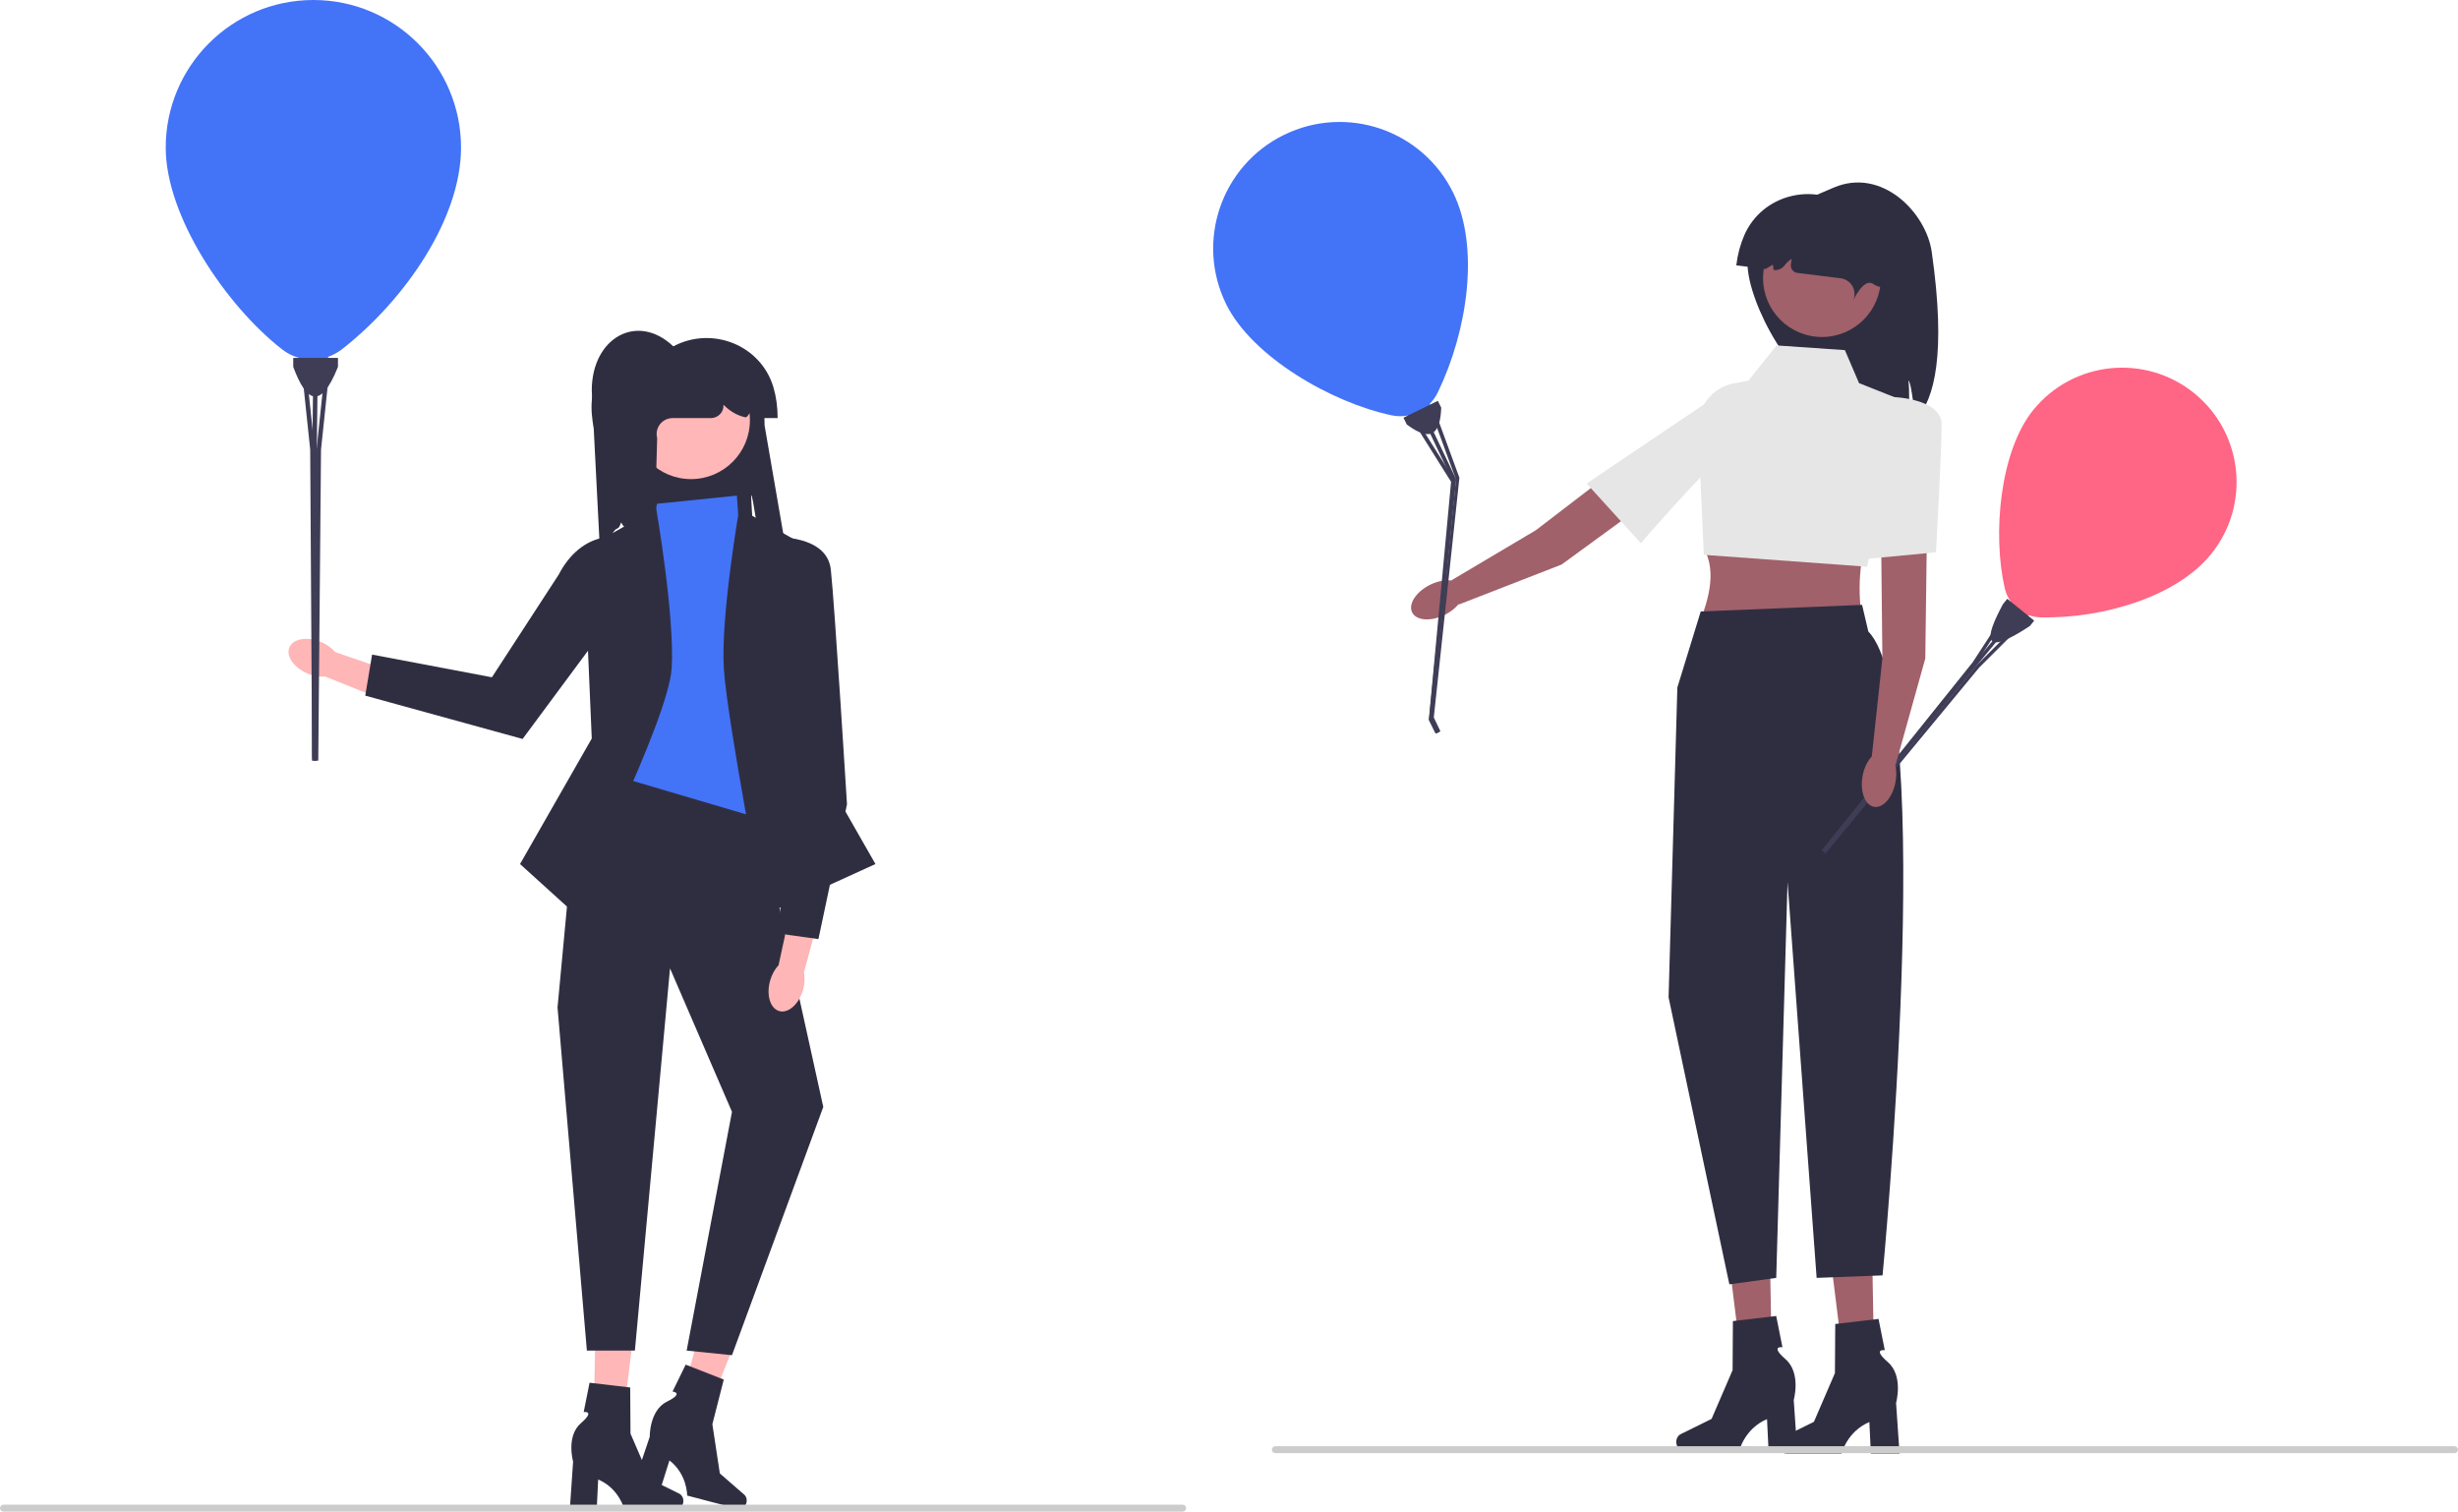
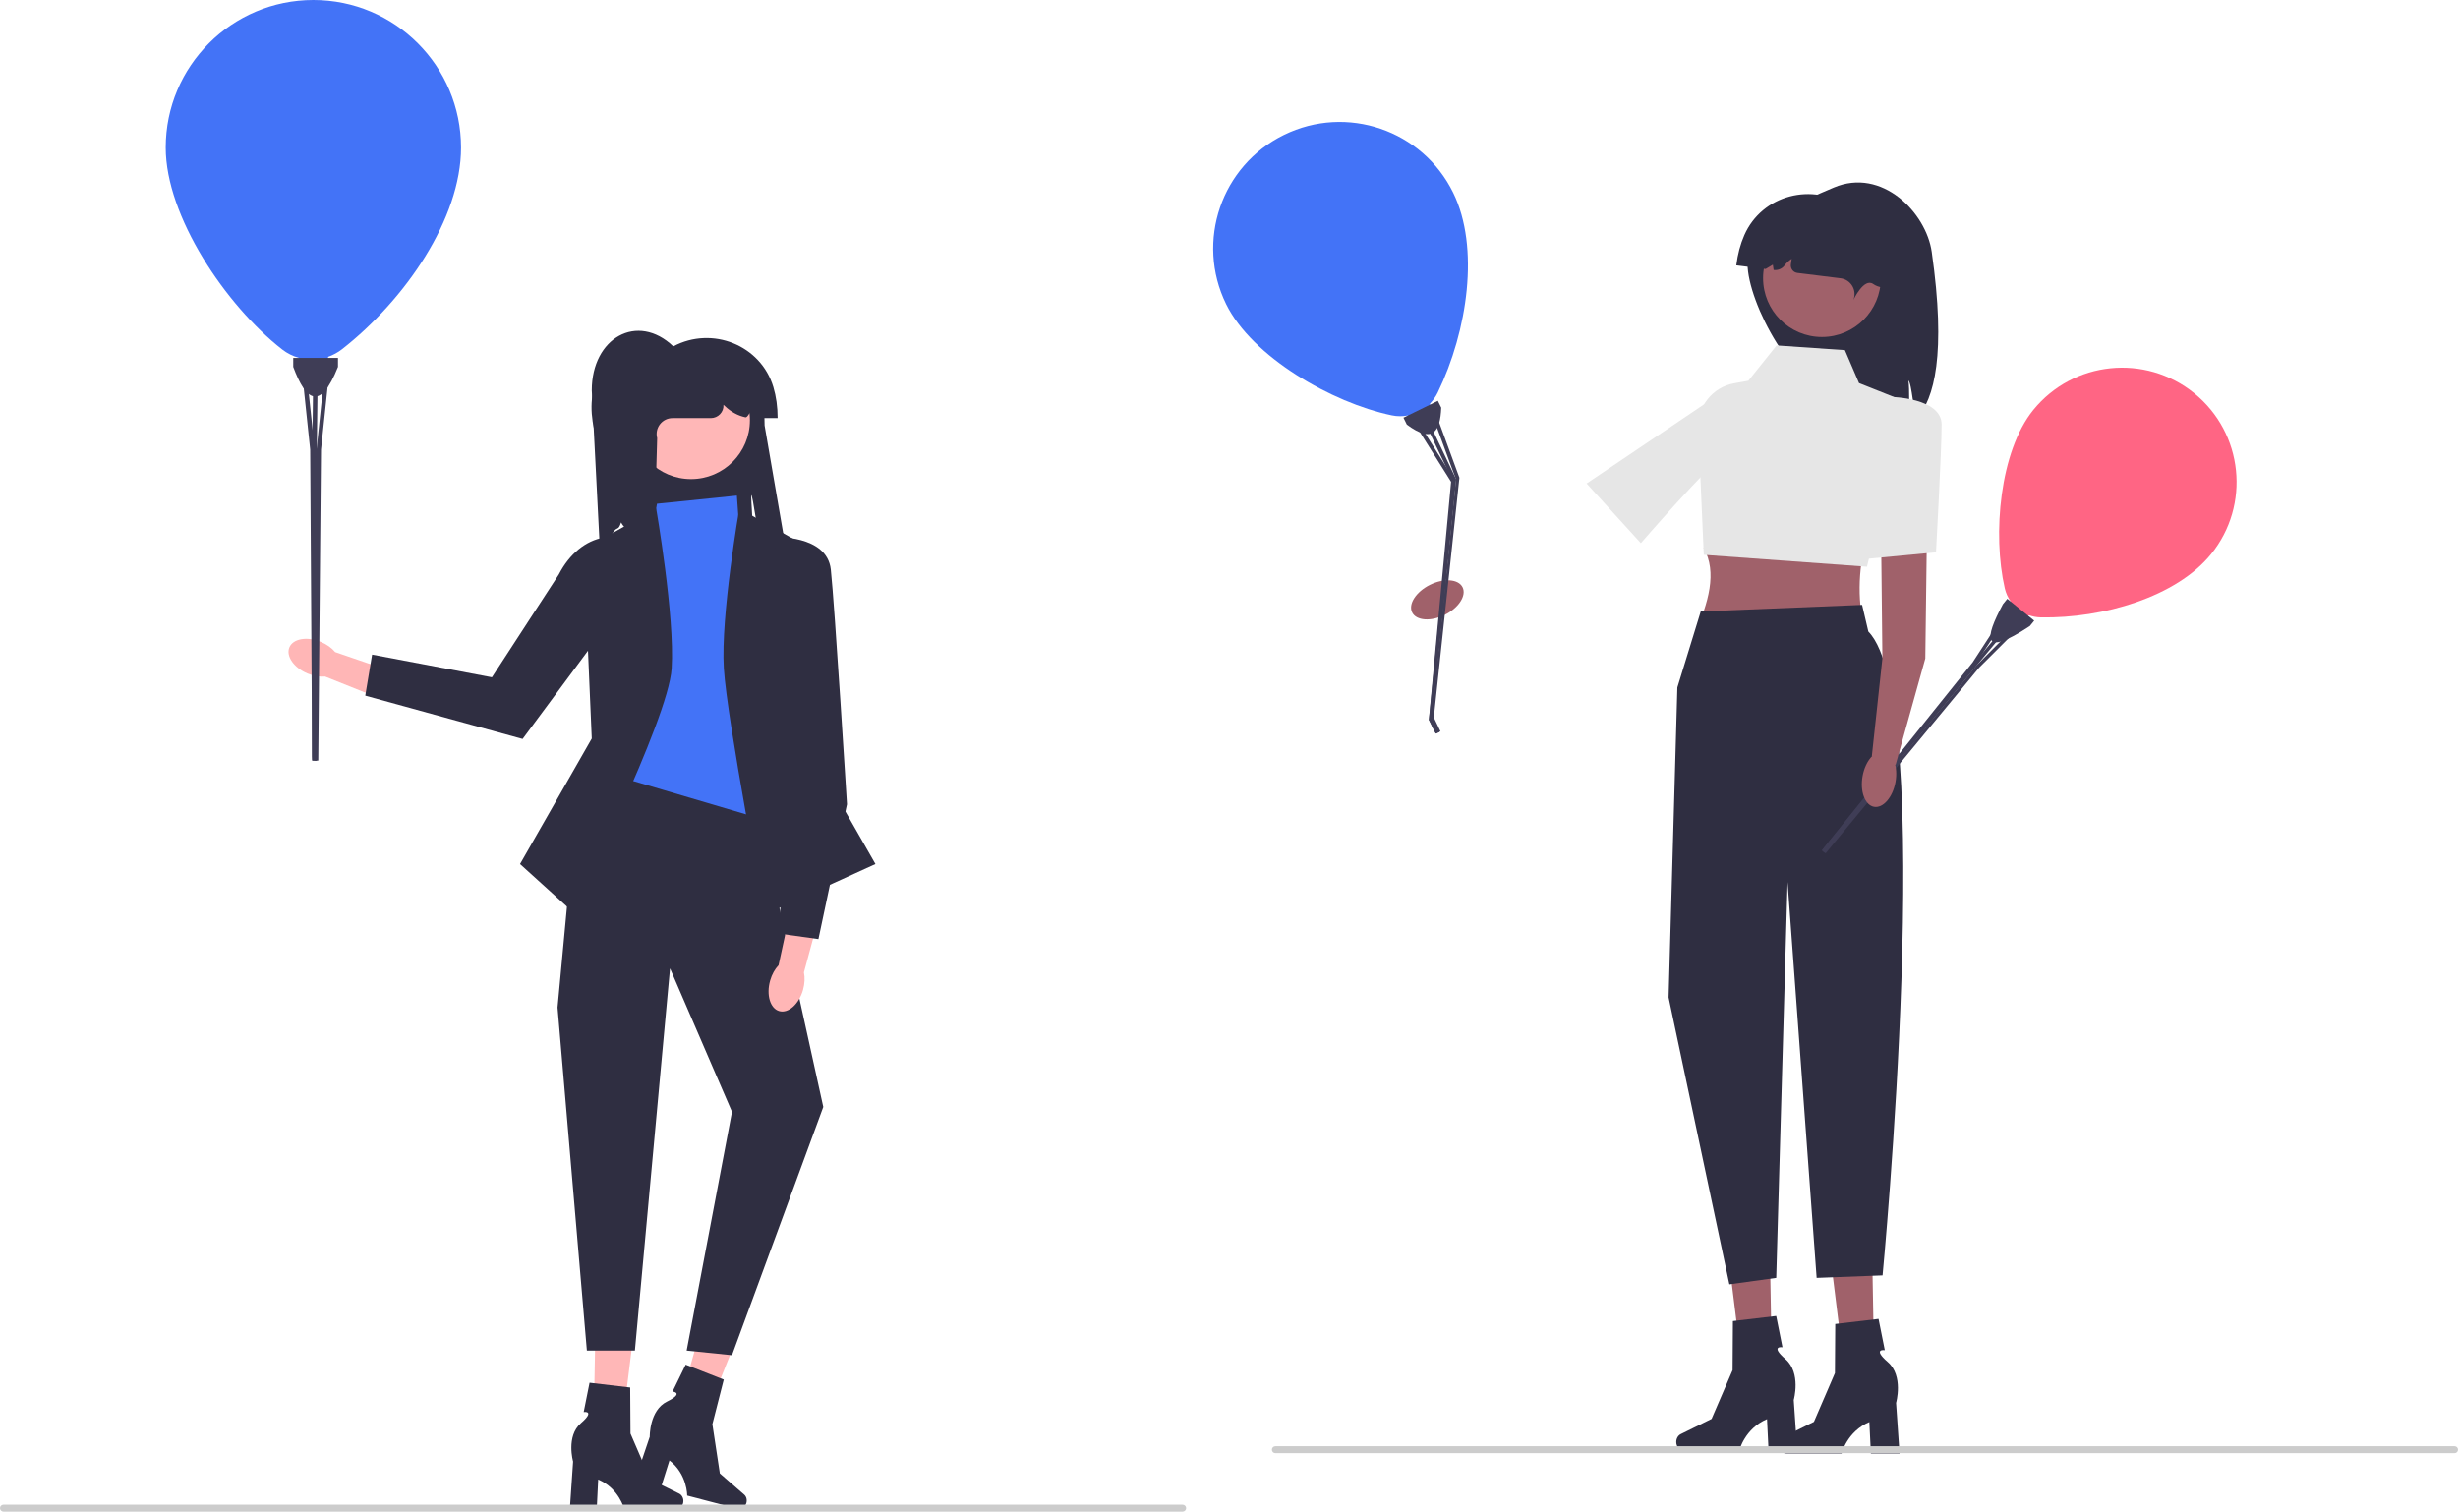
<svg xmlns="http://www.w3.org/2000/svg" width="840.67" height="517.058" viewBox="0 0 840.67 517.058">
  <path d="M268.192,184.276l-5.331,1.695c-.067-.29-.145-.58-.234-.87-.691-2.225-1.004,1.773-2.799,.29,.128,1.918-2.632-17.799-2.9-15.903-.112,.797,.853,14.007,.669,14.788l-41.397,.396c.234-3.987-1.89-2.453-3.769-5.972-1.11,3.307-1.282,.909-3.039,3.903-.736,1.266-1.522,2.481-2.37,3.669-.407,.586-.836,1.16-1.277,1.729l-.563,.178-2.788-54.646c0-18.016,15.613-26.765,27.881-15.056,6.518,6.222,22.461-1.924,26.135,3.976,3.669,5.905,5.091,14.057,5.091,23.068l6.691,38.754Z" fill="#2f2e41" />
  <g>
    <polygon points="202.911 494.667 211.892 494.879 216.898 454.53 203.644 454.217 202.911 494.667" fill="#ffb7b7" />
    <path d="M233.724,513.404h0c0,1.517-1.077,2.747-2.405,2.747h-17.827s-1.754-7.052-8.907-10.087l-.494,10.087h-9.196l1.114-16.219s-2.46-8.677,2.649-13.113c5.109-4.435,.971-3.818,.971-3.818l2.01-10.038,13.896,1.634,.102,15.758,6.744,15.641,9.892,4.886c.88,.435,1.45,1.426,1.45,2.521l0,0Z" fill="#2f2e41" />
  </g>
  <g>
    <polygon points="230.235 488.092 238.868 490.576 253.949 452.818 241.209 449.152 230.235 488.092" fill="#ffb7b7" />
    <path d="M255.285,514.035h0c-.385,1.468-1.739,2.384-3.023,2.047l-17.243-4.524s.093-7.266-6.056-12.017l-3.037,9.631-8.895-2.334,5.193-15.405s-.178-9.017,5.89-12.011c6.067-2.994,1.908-3.447,1.908-3.447l4.491-9.2,13.027,5.107-3.9,15.268,2.554,16.84,8.328,7.236c.741,.644,1.041,1.747,.763,2.807l0,0Z" fill="#2f2e41" />
  </g>
  <polygon points="252.021 169.523 224.698 172.311 207.412 271.566 259.827 279.93 252.021 169.523" fill="#4373f7" />
  <path d="M199.605,187.924l2.788,64.683-24.535,42.936,17.844,16.171s32.899-65.241,34.014-83.084c1.115-17.844-5.299-54.709-5.299-54.709l-24.812,14.003Z" fill="#2f2e41" />
  <path d="M277.671,187.924l-2.788,64.683,24.535,42.936-37.918,17.286s-12.825-66.356-13.94-84.199c-1.115-17.844,5.299-54.709,5.299-54.709l24.812,14.003Z" fill="#2f2e41" />
  <polygon points="210.758 265.432 197.933 267.105 190.684 344.613 200.721 461.966 217.142 461.966 229.159 331.23 250.348 380.3 234.845 461.966 250.348 463.547 281.574 378.628 259.827 279.93 210.758 265.432" fill="#2f2e41" />
  <path d="M263.393,335.404c.607-2.136,1.646-3.959,2.883-5.259l4.494-20.718,9.796,2.427-5.613,20.755c.369,1.756,.295,3.852-.311,5.989-1.386,4.881-5.027,8.122-8.133,7.24-3.106-.882-4.5-5.554-3.114-10.434h0Z" fill="#ffb6b6" />
  <path d="M264.748,183.734s18.086-.921,19.403,11.072c1.317,11.993,5.53,80.3,5.53,80.3l-9.766,46.105-13.926-1.935,6.154-58.687-7.395-76.855Z" fill="#2f2e41" />
  <path d="M109.735,219.559c2.059,.854,3.753,2.103,4.905,3.487l20.124,6.899-3.563,9.48-20.03-8.019c-1.793,.163-3.874-.156-5.933-1.01-4.703-1.951-7.508-5.959-6.267-8.952,1.242-2.993,6.061-3.837,10.763-1.885h0Z" fill="#ffb6b6" />
  <path d="M224.648,190.791l0,0-45.91,61.971-53.816-14.819,2.34-14.039,40.979,7.761,22.862-35.146c7.465-14.43,22.178-17.336,33.545-5.728Z" fill="#2f2e41" />
  <circle cx="236.346" cy="143.741" r="20.136" fill="#ffb7b7" />
  <path d="M265.961,143.012h-6.784l-1.843-2.483c-.895,0-1.554,2.387-2.411,2.205-2.613-.556-5.011-1.915-6.976-3.811-.166-.16-.338-.314-.516-.461l.003,.046c.157,2.455-1.868,4.504-4.328,4.504h-13.081c-3.571,0-6.176,3.38-5.267,6.833l-1.176,42.237c0-8.621-38.141-52.639-12.267-70.259,5.99-4.079,10.338-3.346,18.959-3.346h0c13.25-7.067,29.919-.472,34.225,13.914,.964,3.223,1.463,6.786,1.463,10.621Z" fill="#2f2e41" />
  <path d="M655.528,143.152c-.97-1.02-1.65-12.25-2.85-13,.48,1.61,.26,13.62,.19,15.3-10.56,7.2-17.72-11.3-25.19-11.3-13.53,0-30-30.47-30-44s17.044-20.716,29.5-26c16.5-7,31.586,8.601,33.5,22,5,35,.88,50.3-5.15,57Z" fill="#2f2e41" />
  <circle cx="623.133" cy="95.132" r="20.136" fill="#a0616a" />
  <path d="M593.833,90.76l10.035,1.246,2.467-1.477,.274,1.817c1.412,.175,2.845-.372,3.698-1.511,.681-.908,1.519-1.698,2.475-2.308-.127,.662-.224,1.329-.29,1.998-.138,1.396,.841,2.655,2.234,2.828l14.77,1.833c3.544,.44,5.713,4.115,4.385,7.43,0,0,3.588-7.758,6.797-5.465,7,5,27.164-5.588,9.996-20.688-5.442-4.786-9.847-4.594-18.402-5.656h0c-12.279-8.645-29.633-4.154-35.678,9.593-1.354,3.079-2.287,6.554-2.76,10.36Z" fill="#2f2e41" />
  <path d="M638.226,217.205h-58.788c4.927-10.995,7.957-21.467,3.221-29.796l55.566-3.221c-2.777,11.244-3.116,22.28,0,33.018Z" fill="#a0616a" />
  <path d="M630.978,119.762l-23.354-1.611-9.664,12.08-4.899,.891c-7.344,1.335-12.573,7.889-12.245,15.346l1.906,43.313,55.821,4.07,13.374-56.402-16.106-6.412-4.832-11.274Z" fill="#e6e6e6" />
  <g>
    <polygon points="641.129 474.26 631.56 474.486 626.226 431.495 640.348 431.161 641.129 474.26" fill="#a0616a" />
    <path d="M608.299,494.224h0c0,1.617,1.147,2.927,2.562,2.927h18.994s1.869-7.514,9.49-10.747l.526,10.747h9.798l-1.187-17.281s2.621-9.245-2.822-13.971c-5.444-4.726-1.034-4.068-1.034-4.068l-2.141-10.696-14.806,1.741-.109,16.789-7.185,16.665-10.539,5.206c-.938,.463-1.545,1.519-1.545,2.687l-0,0Z" fill="#2f2e41" />
  </g>
  <g>
    <polygon points="606.129 473.26 596.56 473.486 591.226 430.495 605.348 430.161 606.129 473.26" fill="#a0616a" />
    <path d="M573.299,493.224h0c0,1.617,1.147,2.927,2.562,2.927h18.994s1.869-7.514,9.49-10.747l.526,10.747h9.798l-1.187-17.281s2.621-9.245-2.822-13.971c-5.444-4.726-1.034-4.068-1.034-4.068l-2.141-10.696-14.806,1.741-.109,16.789-7.185,16.665-10.539,5.206c-.938,.463-1.545,1.519-1.545,2.687l-0,0Z" fill="#2f2e41" />
  </g>
  <path d="M581.678,209.152l-8,26-3,106,20.789,98.161,16.028-2.211,3.869-135.413,9.949,135.413,22.55-.853s18.814-196.097-4.864-220.23l-2.139-9.12-55.183,2.252Z" fill="#2f2e41" />
  <g>
-     <polygon points="567.087 169.021 534.096 193.097 498.872 206.803 496.424 198.486 525.287 181.356 561.135 153.891 567.087 169.021" fill="#a0616a" />
+     <polygon points="567.087 169.021 534.096 193.097 498.872.168.219.72 496.424 198.486 525.287 181.356 561.135 153.891 567.087 169.021" fill="#a0616a" />
    <ellipse cx="491.598" cy="205.179" rx="9.634" ry="5.72" transform="translate(-39.8764 241.2624) rotate(-26.53829)" fill="#a0616a" />
    <path d="M588.205,134.674s10.249,14.072,2.842,19.607c-7.408,5.535-29.854,31.506-29.854,31.506l-18.552-20.403,45.565-30.71Z" fill="#e6e6e6" />
  </g>
  <g>
    <path d="M107.178,0c-27.89,0-50.5,22.61-50.5,50.5,0,23.455,20.564,53.999,39.846,69.036,1.733,1.351,3.668,2.292,5.685,2.854l1.894,6.818c.394,1.417,1.684,2.398,3.155,2.398h.24c1.535,0,2.864-1.066,3.197-2.564l1.557-7.005c1.684-.598,3.295-1.467,4.761-2.615,21.579-16.897,40.665-44.673,40.665-68.921C157.678,22.61,135.068,0,107.178,0Z" fill="#4373f7" />
    <path d="M115.594,125.485c-6.068,15.204-10.949,11.74-15.303,0v-3.061h15.303v3.061Z" fill="#3f3d56" />
    <polygon points="108.708 123.962 108.364 152.816 108.348 153.795 108.279 254.03 108.279 258.682 108.264 260.152 106.726 260.152 106.741 258.759 106.741 254.03 106.818 153.795 106.902 146.886 107.178 123.947 108.708 123.962" fill="#3f3d56" />
    <polygon points="108.432 260.152 106.887 260.152 106.741 258.759 106.711 254.03 106.091 153.795 102.939 123.786 104.461 123.626 106.902 146.886 107.629 153.795 107.935 254.03 107.943 255.507 108.279 258.682 108.432 260.152" fill="#3f3d56" />
    <polygon points="112.947 123.786 109.794 153.795 108.907 254.03 108.853 260.152 107.453 260.152 107.943 255.507 107.95 254.03 108.256 153.795 108.364 152.816 111.424 123.626 112.947 123.786" fill="#3f3d56" />
  </g>
  <g>
    <path d="M750.471,134.518c-16.783-13.625-41.433-11.066-55.059,5.716-11.459,14.114-14.006,42.539-9.75,61.008,.383,1.66,1.087,3.171,2.027,4.495l-2.191,5.028c-.456,1.045-.158,2.266,.727,2.985l.144,.117c.924,.75,2.244,.758,3.176,.019l4.359-3.455c1.305,.463,2.699,.727,4.142,.752,21.24,.374,46.294-7.015,58.14-21.606,13.625-16.783,11.066-41.433-5.716-55.059Z" fill="#ff6584" />
    <path d="M694.232,214.138c-16.529,10.905-15.563,4.396-9.208-7.476l1.495-1.842,9.208,7.476-1.495,1.842Z" fill="#3f3d56" />
    <polygon points="690.832 209.858 676.528 227.052 676.041 227.634 627.031 287.915 624.758 290.714 624.031 291.591 623.106 290.839 623.795 290.009 626.106 287.163 675.12 226.886 678.546 222.77 689.918 209.101 690.832 209.858" fill="#3f3d56" />
    <polygon points="624.133 291.673 623.203 290.918 623.795 290.009 626.087 287.148 674.683 226.531 687.446 206.933 688.441 207.581 678.546 222.77 675.608 227.282 626.824 287.747 626.107 288.639 624.758 290.714 624.133 291.673" fill="#3f3d56" />
    <polygon points="693.468 211.823 676.911 228.34 627.409 288.221 624.386 291.878 623.543 291.194 626.107 288.639 626.833 287.754 675.986 227.589 676.528 227.052 692.631 210.982 693.468 211.823" fill="#3f3d56" />
  </g>
  <g>
    <path d="M439.139,46.14c-21.446,10.516-30.306,36.426-19.79,57.872,8.844,18.035,36.172,33.768,56.669,38.06,1.842,.386,3.685,.379,5.448,.051l4.027,4.528c.837,.941,2.199,1.209,3.331,.654l.184-.09c1.18-.579,1.8-1.9,1.491-3.177l-1.444-5.973c1.069-1.095,1.98-2.371,2.675-3.806,10.221-21.129,14.425-49.683,5.282-68.328-10.516-21.446-36.426-30.306-57.872-19.79Z" fill="#4373f7" />
    <path d="M492.924,139.455c-.325,8.029-2.766,12.467-11.767,5.77l-1.154-2.353,11.767-5.77,1.154,2.353Z" fill="#3f3d56" />
    <polygon points="487.055 140.881 497.669 163.197 498.027 163.956 489.898 245.643 491.652 249.22 492.194 250.355 491.012 250.935 490.498 249.859 488.715 246.223 496.85 164.533 494.31 159.189 485.873 141.446 487.055 140.881" fill="#3f3d56" />
    <polygon points="492.324 250.292 491.135 250.875 490.498 249.859 488.692 246.234 496.291 164.807 482.553 142.921 483.663 142.223 494.31 159.189 497.474 164.227 489.633 245.773 490.196 246.905 491.652 249.22 492.324 250.292" fill="#3f3d56" />
    <polygon points="490.248 139.147 499.139 163.411 490.38 245.406 492.647 250.133 491.571 250.661 490.196 246.905 489.645 245.767 497.956 163.991 497.669 163.197 489.017 139.598 490.248 139.147" fill="#3f3d56" />
  </g>
  <path d="M0,515.868c0,.66,.53,1.19,1.19,1.19H404.48c.66,0,1.19-.53,1.19-1.19,0-.66-.53-1.19-1.19-1.19H1.19c-.66,0-1.19,.53-1.19,1.19Z" fill="#ccc" />
  <path d="M435,495.868c0,.66,.53,1.19,1.19,1.19h403.29c.66,0,1.19-.53,1.19-1.19,0-.66-.53-1.19-1.19-1.19H436.19c-.66,0-1.19,.53-1.19,1.19Z" fill="#ccc" />
  <polygon points="659.004 184.394 658.48 225.233 648.318 261.638 640.195 258.608 643.802 225.239 643.328 180.082 659.004 184.394" fill="#a0616a" />
  <ellipse cx="642.655" cy="266.484" rx="9.634" ry="5.72" transform="translate(265.3634 851.01) rotate(-79.68097)" fill="#a0616a" />
  <path d="M646.673,135.767s17.407,.24,17.392,9.487-1.924,43.661-1.924,43.661l-27.453,2.606,11.985-55.754Z" fill="#e6e6e6" />
</svg>
